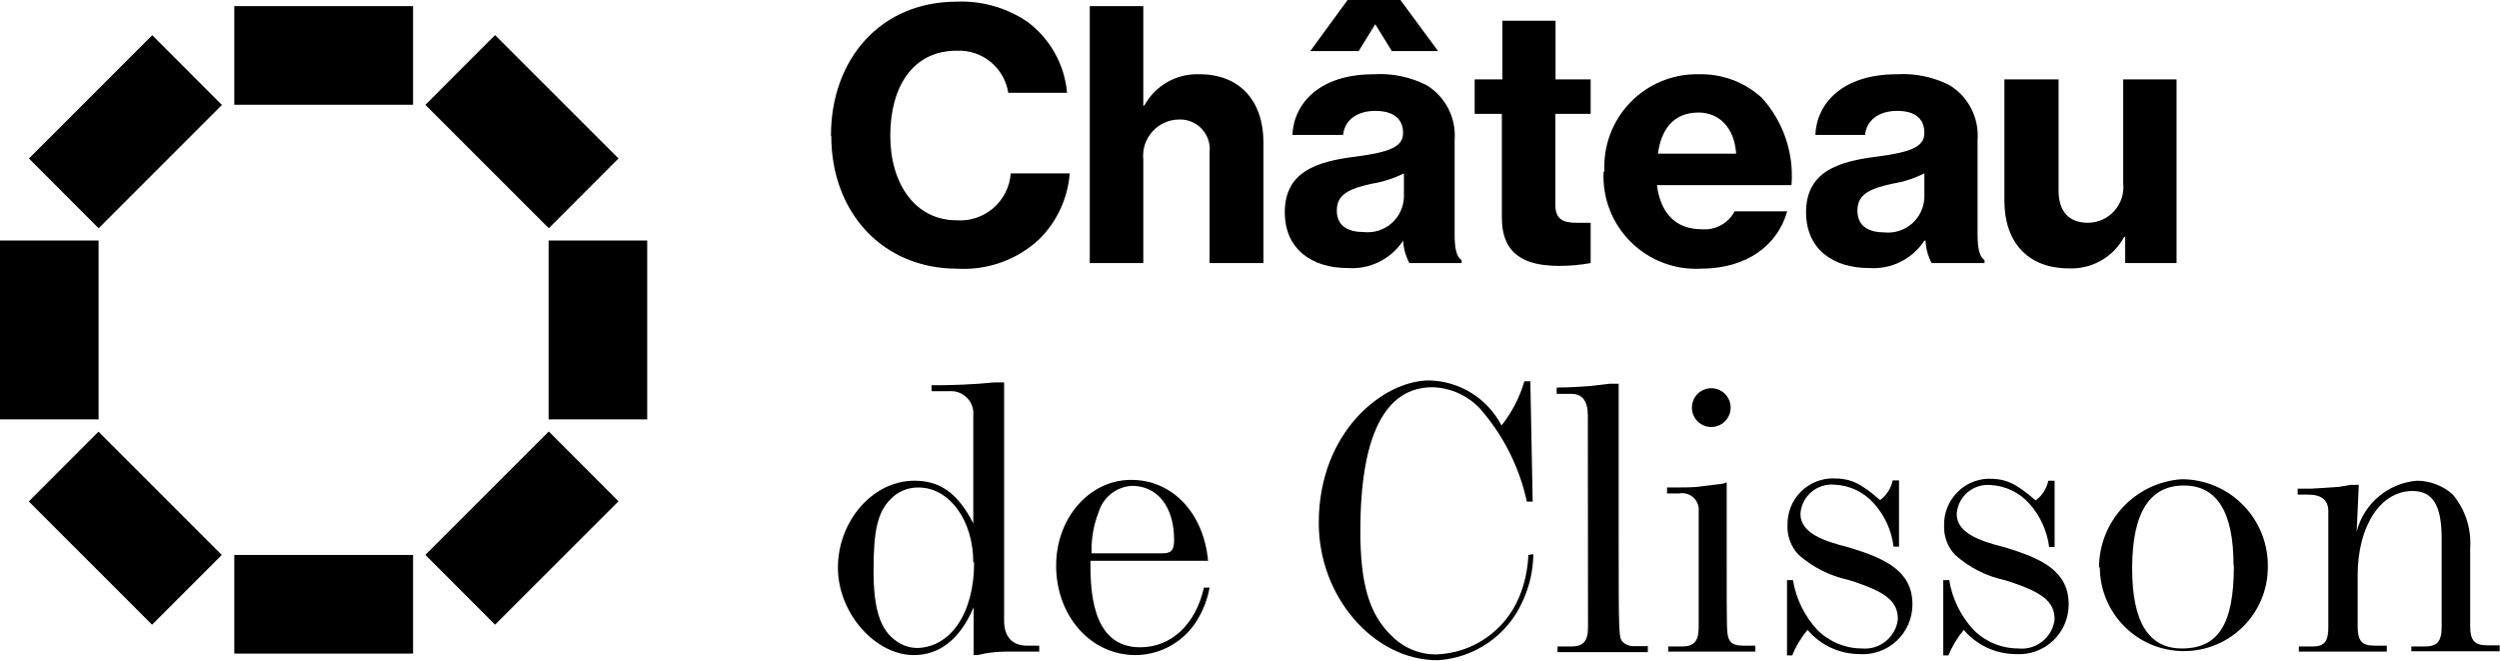
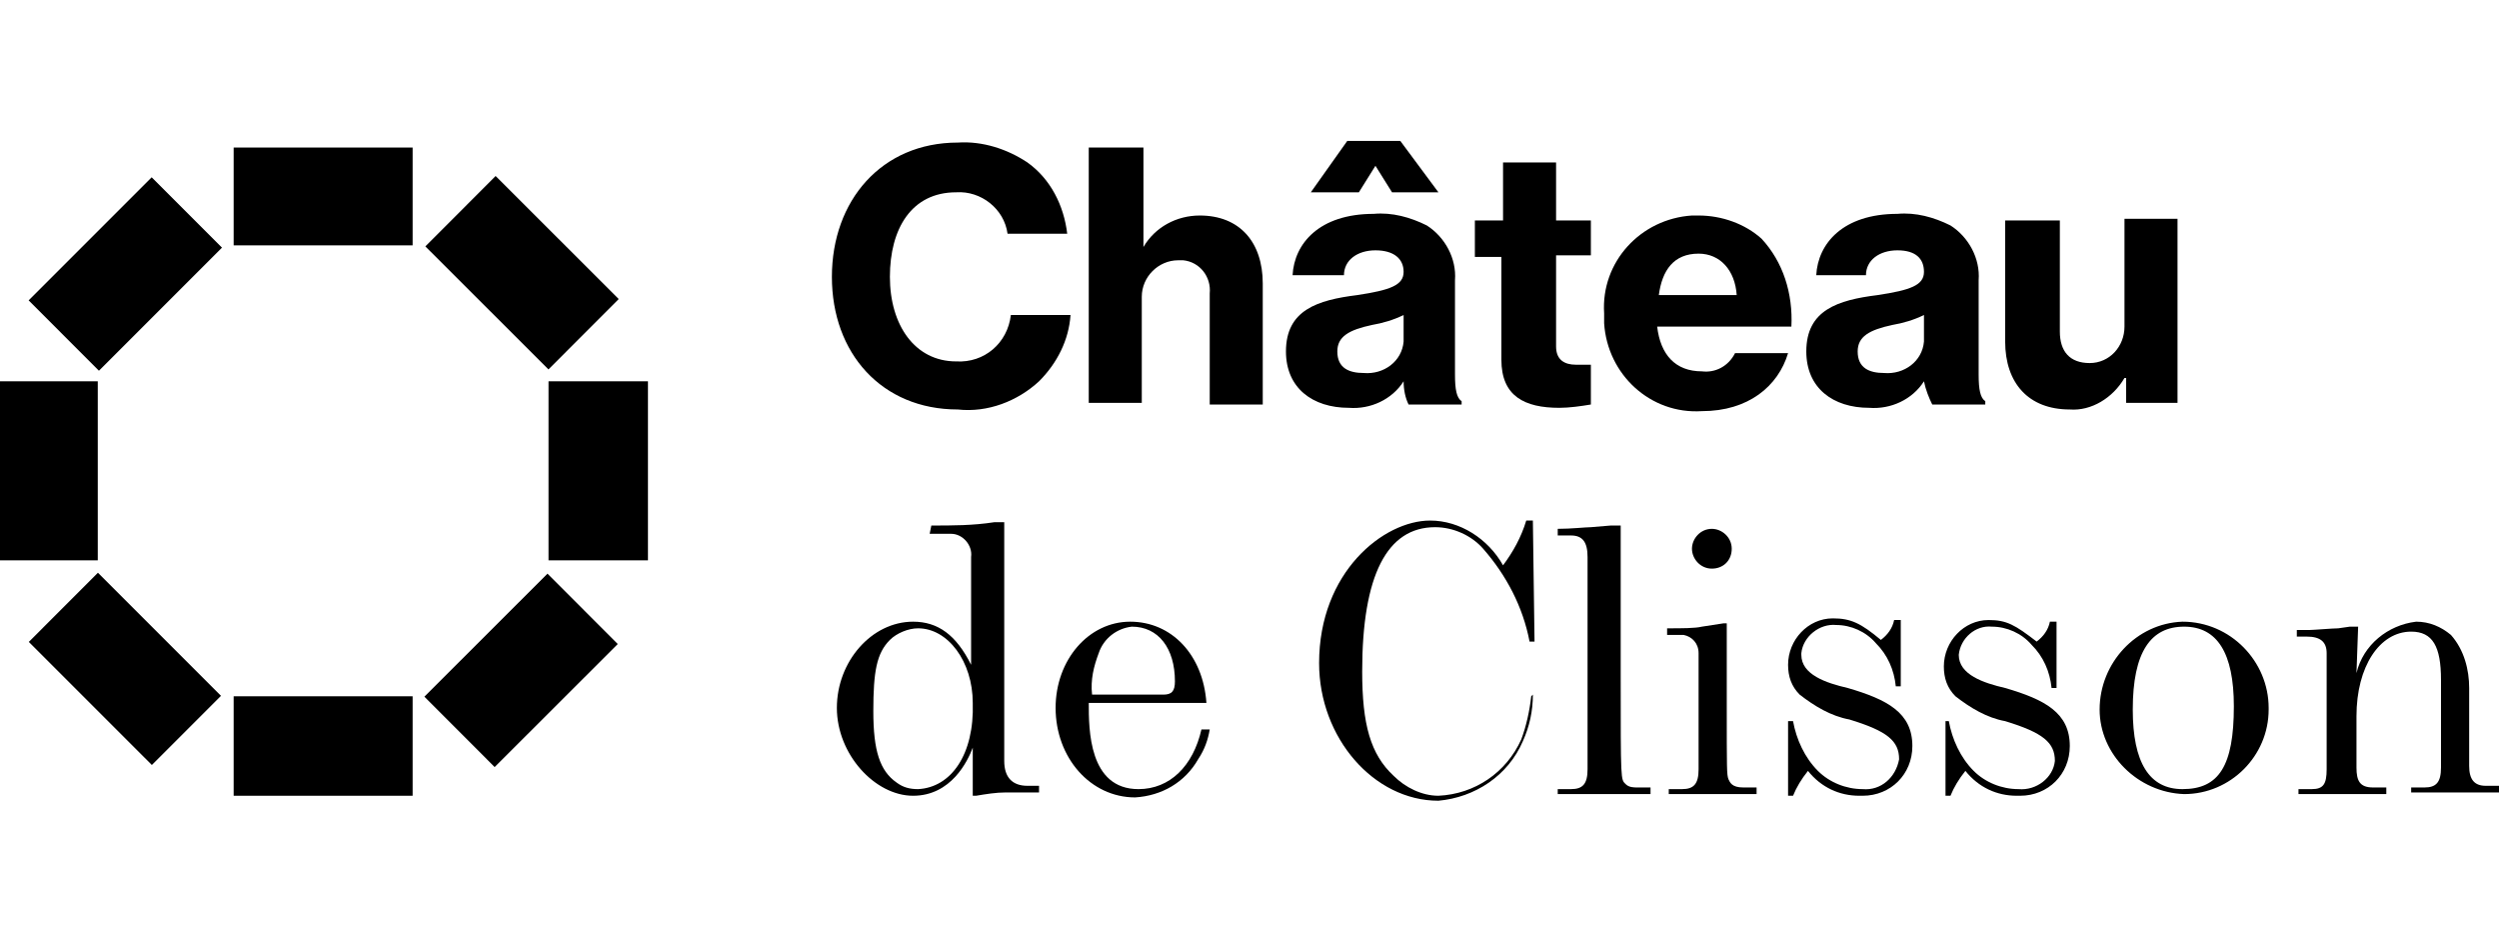
- <svg xmlns="http://www.w3.org/2000/svg" viewBox="0 0 150.82 39.83">
-   <g id="Calque_2" data-name="Calque 2">
-     <g id="Calque_1-2" data-name="Calque 1">
-       <path d="M50.15,8.19c0-4.63,3-8.09,7.6-8.09A7.08,7.08,0,0,1,62,1.31,6,6,0,0,1,64.4,5.6H60.85a3,3,0,0,0-3.12-2.54c-2.65,0-4,2.19-4,5.13s1.54,5.1,4,5.1A3.06,3.06,0,0,0,61,10.46h3.56a6.26,6.26,0,0,1-1.87,4,6.68,6.68,0,0,1-4.92,1.75c-4.52,0-7.6-3.42-7.6-8" />
-       <path d="M69,6.37h.06a3.63,3.63,0,0,1,3.34-1.89c2.43,0,3.85,1.62,3.85,4.1v7.29H73V9.21a1.79,1.79,0,0,0-1.85-2A2.19,2.19,0,0,0,69,9.62v6.25H65.77V.37H69V4.65c0,.1,0,1,0,1.72" />
-       <path d="M84.73,11.89V10.46a6.77,6.77,0,0,1-1.92.62c-1.44.31-2.13.67-2.13,1.63S81.41,14,82.31,14a2.19,2.19,0,0,0,2.42-2.13M81.33,0h3.19l2.27,3.08H84L83,1.46h0l-1,1.62H79.08Zm3.35,14.52h0a3.68,3.68,0,0,1-3.35,1.65c-2.19,0-3.79-1.17-3.79-3.36,0-2.46,1.93-3.08,4.35-3.37,2-.27,2.79-.59,2.79-1.42S84.12,6.69,83,6.69s-1.86.58-1.94,1.45H78c.08-1.89,1.62-3.66,4.91-3.66a6.19,6.19,0,0,1,3.19.66,3.56,3.56,0,0,1,1.69,3.32v5.68c0,.88.12,1.36.42,1.55v.18H85.06a3.27,3.27,0,0,1-.38-1.35" />
-       <path d="M89,4.79h1.67V1.25h3.21V4.79H96V6.87H93.87v5.5c0,.84.46,1.07,1.23,1.07.21,0,.54,0,.75,0H96v2.43a10.15,10.15,0,0,1-1.9.17c-2.06,0-3.46-.67-3.46-2.92V6.87H89Z" />
-       <path d="M100.06,9.27h4.72c-.1-1.54-1-2.48-2.27-2.48-1.5,0-2.25,1-2.45,2.48m-3.23,1.08a5.58,5.58,0,0,1,5.68-5.87,5.43,5.43,0,0,1,3.82,1.42,7,7,0,0,1,1.79,5.27H100c.21,1.66,1.11,2.66,2.69,2.66a2.05,2.05,0,0,0,2-1.08h3.17c-.56,2-2.38,3.46-5.23,3.46a5.58,5.58,0,0,1-5.85-5.86" />
-       <path d="M116.14,11.89V10.46a6.77,6.77,0,0,1-1.92.62c-1.44.31-2.12.67-2.12,1.63s.72,1.31,1.62,1.31a2.19,2.19,0,0,0,2.42-2.13m0,2.63h0a3.68,3.68,0,0,1-3.35,1.65c-2.19,0-3.79-1.17-3.79-3.36,0-2.46,1.94-3.08,4.35-3.37,2-.27,2.79-.59,2.79-1.42s-.52-1.33-1.64-1.33-1.86.58-1.94,1.45h-3c.08-1.89,1.62-3.66,4.92-3.66a6.18,6.18,0,0,1,3.18.66,3.56,3.56,0,0,1,1.69,3.32v5.68c0,.88.13,1.36.42,1.55v.18h-3.19a3.15,3.15,0,0,1-.37-1.35" />
-       <path d="M128.26,15.87V14.29h-.06a3.61,3.61,0,0,1-3.34,1.9c-2.52,0-3.89-1.63-3.89-4.07V4.79h3.27V11.5c0,1.23.6,1.94,1.77,1.94a2.15,2.15,0,0,0,2.13-2.38V4.79h3.22V15.87Z" />
-       <path d="M58.74,33.93c0-2.55-1.45-4.52-3.31-4.52a2.29,2.29,0,0,0-1.71.73c-.76.79-1,1.91-1,4.26s.4,3.62,1.4,4.29a2.14,2.14,0,0,0,1.27.4c2-.07,3.4-2.11,3.4-5.16M56.22,23.24A35.91,35.91,0,0,0,60,23.07l.27,0h.33V37.43c0,1,.5,1.52,1.38,1.52h.74v.36H60.76a7.25,7.25,0,0,0-1.76.21h-.24V36.64c-.35.79-1.31,2.88-3.61,2.88s-4.58-2.5-4.58-5.28S52.65,29,55.19,29c1.55,0,2.62.76,3.55,2.57V25.05a1.34,1.34,0,0,0-1.43-1.45H56.22Z" />
-       <path d="M70.17,33.38c.52,0,.69-.19.69-.81,0-2-1-3.26-2.55-3.26a2.23,2.23,0,0,0-2,1.57,6.25,6.25,0,0,0-.43,2.5ZM73,35.45a5.64,5.64,0,0,1-.66,1.81,4.39,4.39,0,0,1-3.81,2.26c-2.72,0-4.79-2.38-4.79-5.4,0-2.86,2-5.17,4.53-5.17s4.38,2.05,4.64,4.88h-7.1c0,1.6,0,5.22,3,5.22,1.88,0,3.35-1.38,3.85-3.6Z" />
-       <path d="M92.54,33.43a6.92,6.92,0,0,1-.64,2.83,6,6,0,0,1-5.14,3.57c-3.86,0-7.17-3.83-7.17-8.28,0-5.52,3.91-8.6,6.67-8.6a5.05,5.05,0,0,1,4.36,2.72A7.85,7.85,0,0,0,92,23h.36l.14,7.26h-.35a12.55,12.55,0,0,0-2.81-5.59,4.11,4.11,0,0,0-2.88-1.31c-2.88,0-4.36,2.93-4.36,8.67,0,3.16.52,5,1.86,6.3a3.75,3.75,0,0,0,2.71,1.15,5.62,5.62,0,0,0,5-3.43,7.34,7.34,0,0,0,.57-2.57Z" />
-       <path d="M95.83,25.07c0-.88-.33-1.31-1-1.31h-.88v-.38c.83,0,1.69-.07,2-.09l1.19-.14h.55c0,4.19,0,7,0,9,0,6.47,0,6.33.29,6.62a1,1,0,0,0,.71.21h.76v.36H94V39h.84c.71,0,1-.31,1-1.16Z" />
-       <path d="M102.11,24.6a1.17,1.17,0,1,1,1.17,1.16,1.17,1.17,0,0,1-1.17-1.16m2.1,4.5c0,1.64,0,3.26,0,4.88,0,4,0,4.16.11,4.52.08.17.17.45.86.45h.76v.36h-5.26V39h.84c.71,0,1-.31,1-1.16v-7a1,1,0,0,0-1.19-1.07h-.72v-.36c.91,0,1.74,0,2.07-.07l1.29-.16Z" />
-       <path d="M108.21,35A5.77,5.77,0,0,0,109.68,38a3.81,3.81,0,0,0,2.69,1.12,2,2,0,0,0,2.17-1.76c0-1.09-.71-1.67-3-2.38a6.62,6.62,0,0,1-3-1.52,2.43,2.43,0,0,1-.66-1.79,2.75,2.75,0,0,1,2.73-2.81c1.07,0,1.65.26,2.86,1.31a2,2,0,0,0,.76-1.19h.38v4h-.33a4.74,4.74,0,0,0-1.17-2.59,3.35,3.35,0,0,0-2.38-1.15A1.89,1.89,0,0,0,108.66,31c0,1.19,1.5,1.66,2.83,2,2.36.69,3.93,1.48,3.93,3.46a3,3,0,0,1-3.21,3A4.13,4.13,0,0,1,109.09,38a5.88,5.88,0,0,0-.93,1.54h-.31V35Z" />
-       <path d="M117.64,35A5.77,5.77,0,0,0,119.11,38a3.81,3.81,0,0,0,2.69,1.12A2,2,0,0,0,124,37.38c0-1.09-.72-1.67-3-2.38a6.55,6.55,0,0,1-3-1.52,2.44,2.44,0,0,1-.67-1.79A2.76,2.76,0,0,1,120,28.88c1.07,0,1.64.26,2.86,1.31a2,2,0,0,0,.76-1.19H124v4h-.33a4.82,4.82,0,0,0-1.17-2.59,3.37,3.37,0,0,0-2.38-1.15A1.88,1.88,0,0,0,118.09,31c0,1.19,1.5,1.66,2.83,2,2.36.69,3.93,1.48,3.93,3.46a3,3,0,0,1-3.22,3A4.12,4.12,0,0,1,118.52,38a5.88,5.88,0,0,0-.93,1.54h-.31V35Z" />
-       <path d="M134.8,34.12c0-3.24-1-4.83-3-4.83s-3.12,1.54-3.12,5c0,3.24,1,4.83,3,4.83,2.21,0,3.14-1.47,3.14-5m-8.14.14a5.36,5.36,0,0,1,5-5.35,5.21,5.21,0,0,1,5.19,5.3,5.07,5.07,0,1,1-10.14,0" />
-       <path d="M142.23,32.07A4.11,4.11,0,0,1,145.87,29a3.32,3.32,0,0,1,2.14.81,4.54,4.54,0,0,1,1.07,3.24v4.72c0,.85.26,1.16,1,1.16h.78v.36h-5.33V39h.83c.72,0,1-.31,1-1.16V32.48c0-2-.54-2.86-1.76-2.86-1.93,0-3.31,2.12-3.31,5.09v3.08c0,.85.24,1.16,1,1.16h.76v.36h-5.31V39h.83c.72,0,.95-.31.95-1.16v-7c0-.67-.42-1-1.21-1h-.64v-.36h.81c.16,0,1.43-.09,1.69-.11l.71-.12h.48Z" />
-       <rect x="14.14" y="0.37" width="10.79" height="5.95" />
-       <rect x="14.14" y="33.48" width="10.79" height="5.95" />
-       <rect y="14.51" width="5.95" height="10.79" />
-       <rect x="33.11" y="14.51" width="5.95" height="10.79" />
-       <rect x="2.31" y="4.97" width="10.52" height="5.95" transform="translate(-3.4 7.68) rotate(-44.99)" />
-       <rect x="28.52" y="2.68" width="5.95" height="10.53" transform="translate(3.62 24.61) rotate(-45.03)" />
-       <rect x="4.59" y="26.6" width="5.95" height="10.52" transform="translate(-20.32 14.69) rotate(-45.01)" />
-       <rect x="26.24" y="28.89" width="10.53" height="5.95" transform="translate(-13.31 31.58) rotate(-44.97)" />
+ <svg xmlns="http://www.w3.org/2000/svg" version="1.1" id="Calque_1" x="0px" y="0px" viewBox="0 0 150.8 56.7" style="enable-background:new 0 0 150.8 56.7;" xml:space="preserve">
+   <style type="text/css">
+ 	.st0{fill:none;}
+ </style>
+   <g id="Calque_2_1_">
+     <g id="Calque_1-2">
+       <path d="M50.2,16.7c0-4.6,3-8.1,7.6-8.1c1.5-0.1,3,0.4,4.2,1.2c1.4,1,2.2,2.6,2.4,4.3h-3.6c-0.2-1.5-1.6-2.6-3.1-2.5    c-2.7,0-4,2.2-4,5.1s1.5,5.1,4,5.1c1.7,0.1,3.1-1.1,3.3-2.8h3.6c-0.1,1.5-0.8,2.9-1.9,4c-1.3,1.2-3.1,1.9-4.9,1.7    C53.2,24.7,50.2,21.3,50.2,16.7" />
+       <path d="M69,14.9L69,14.9c0.7-1.2,2-1.9,3.4-1.9c2.4,0,3.8,1.6,3.8,4.1v7.3H73v-6.7c0.1-1-0.6-1.9-1.6-2c-0.1,0-0.2,0-0.3,0    c-1.2,0-2.2,1-2.2,2.2c0,0.1,0,0.1,0,0.2v6.2h-3.2V8.9H69v4.3C69,13.3,69,14.2,69,14.9" />
+       <path d="M84.7,20.4V19c-0.6,0.3-1.3,0.5-1.9,0.6c-1.4,0.3-2.1,0.7-2.1,1.6c0,1,0.7,1.3,1.6,1.3c1.2,0.1,2.3-0.7,2.4-1.9    C84.7,20.5,84.7,20.4,84.7,20.4 M81.3,8.5h3.2l2.3,3.1H84L83,10l0,0l-1,1.6h-2.9L81.3,8.5z M84.7,23L84.7,23    c-0.7,1.1-2,1.7-3.3,1.6c-2.2,0-3.8-1.2-3.8-3.4c0-2.5,1.9-3.1,4.3-3.4c2-0.3,2.8-0.6,2.8-1.4s-0.6-1.3-1.7-1.3s-1.9,0.6-1.9,1.5    H78c0.1-1.9,1.6-3.7,4.9-3.7c1.1-0.1,2.2,0.2,3.2,0.7c1.1,0.7,1.8,2,1.7,3.3v5.7c0,0.9,0.1,1.4,0.4,1.6v0.2H85    C84.8,24,84.7,23.5,84.7,23" />
+       <path d="M89,13.3h1.7V9.8h3.2v3.5H96v2.1h-2.1v5.5c0,0.8,0.5,1.1,1.2,1.1c0.2,0,0.5,0,0.8,0H96v2.4c-0.6,0.1-1.3,0.2-1.9,0.2    c-2.1,0-3.5-0.7-3.5-2.9v-6.2H89V13.3z" />
+       <path d="M100.1,17.8h4.7c-0.1-1.5-1-2.5-2.3-2.5C101,15.3,100.3,16.3,100.1,17.8 M96.8,18.9c-0.2-3.1,2.2-5.7,5.3-5.9    c0.1,0,0.3,0,0.4,0c1.4,0,2.8,0.5,3.8,1.4c1.3,1.4,1.9,3.3,1.8,5.3H100c0.2,1.7,1.1,2.7,2.7,2.7c0.8,0.1,1.6-0.3,2-1.1h3.2    c-0.6,2-2.4,3.5-5.2,3.5c-3.1,0.2-5.7-2.2-5.9-5.3C96.8,19.2,96.8,19,96.8,18.9" />
+       <path d="M116.1,20.4V19c-0.6,0.3-1.3,0.5-1.9,0.6c-1.4,0.3-2.1,0.7-2.1,1.6c0,1,0.7,1.3,1.6,1.3c1.2,0.1,2.3-0.7,2.4-1.9    C116.1,20.5,116.1,20.5,116.1,20.4 M116.1,23L116.1,23c-0.7,1.1-2,1.7-3.3,1.6c-2.2,0-3.8-1.2-3.8-3.4c0-2.5,1.9-3.1,4.3-3.4    c2-0.3,2.8-0.6,2.8-1.4s-0.5-1.3-1.6-1.3s-1.9,0.6-1.9,1.5h-3c0.1-1.9,1.6-3.7,4.9-3.7c1.1-0.1,2.2,0.2,3.2,0.7    c1.1,0.7,1.8,2,1.7,3.3v5.7c0,0.9,0.1,1.4,0.4,1.6v0.2h-3.2C116.4,24,116.2,23.5,116.1,23" />
+       <path d="M128.3,24.4v-1.6h-0.1c-0.7,1.2-2,2-3.3,1.9c-2.5,0-3.9-1.6-3.9-4.1v-7.3h3.3V20c0,1.2,0.6,1.9,1.8,1.9    c1.2,0,2.1-1,2.1-2.2c0-0.1,0-0.1,0-0.2v-6.3h3.2v11.1h-3.1V24.4z" />
+       <path d="M58.7,42.4c0-2.5-1.5-4.5-3.3-4.5c-0.6,0-1.3,0.3-1.7,0.7c-0.8,0.8-1,1.9-1,4.3s0.4,3.6,1.4,4.3c0.4,0.3,0.8,0.4,1.3,0.4    C57.4,47.5,58.8,45.5,58.7,42.4 M56.2,31.7c1.3,0,2.5,0,3.8-0.2h0.3h0.3v14.4c0,1,0.5,1.5,1.4,1.5h0.7v0.4h-2    c-0.6,0-1.2,0.1-1.8,0.2h-0.2v-2.9c-0.3,0.8-1.3,2.9-3.6,2.9s-4.6-2.5-4.6-5.3s2.1-5.2,4.6-5.2c1.5,0,2.6,0.8,3.5,2.6v-6.5    c0.1-0.7-0.5-1.4-1.2-1.4c-0.1,0-0.1,0-0.2,0h-1.1L56.2,31.7L56.2,31.7z" />
+       <path d="M70.2,41.9c0.5,0,0.7-0.2,0.7-0.8c0-2-1-3.3-2.6-3.3c-0.9,0.1-1.7,0.7-2,1.6c-0.3,0.8-0.5,1.6-0.4,2.5H70.2z M73,44    c-0.1,0.6-0.3,1.2-0.7,1.8c-0.8,1.4-2.2,2.2-3.8,2.3c-2.7,0-4.8-2.4-4.8-5.4c0-2.9,2-5.2,4.5-5.2s4.4,2,4.6,4.9h-7.1    c0,1.6,0,5.2,3,5.2c1.9,0,3.3-1.4,3.8-3.6H73z" />
+       <path d="M92.5,41.9c0,1-0.2,1.9-0.6,2.8c-0.9,2.1-2.9,3.4-5.1,3.6c-3.9,0-7.2-3.8-7.2-8.3c0-5.5,3.9-8.6,6.7-8.6    c1.8,0,3.5,1.1,4.4,2.7c0.6-0.8,1.1-1.7,1.4-2.7h0.4l0.1,7.3h-0.3c-0.4-2.1-1.4-4-2.8-5.6c-0.7-0.8-1.8-1.3-2.9-1.3    c-2.9,0-4.4,2.9-4.4,8.7c0,3.2,0.5,5,1.9,6.3c0.7,0.7,1.7,1.2,2.7,1.2c2.2-0.1,4.1-1.4,5-3.4c0.3-0.8,0.5-1.7,0.6-2.6L92.5,41.9z" />
+       <path d="M95.8,33.6c0-0.9-0.3-1.3-1-1.3H94v-0.4c0.8,0,1.7-0.1,2-0.1l1.2-0.1h0.6c0,4.2,0,7,0,9c0,6.5,0,6.3,0.3,6.6    c0.2,0.2,0.5,0.2,0.7,0.2h0.8v0.4H94v-0.3h0.8c0.7,0,1-0.3,1-1.2V33.6z" />
+       <path d="M102.1,33.1c0-0.6,0.5-1.2,1.2-1.2c0.6,0,1.2,0.5,1.2,1.2s-0.5,1.2-1.2,1.2l0,0C102.6,34.3,102.1,33.7,102.1,33.1     M104.2,37.6c0,1.6,0,3.3,0,4.9c0,4,0,4.2,0.1,4.5c0.1,0.2,0.2,0.5,0.9,0.5h0.8v0.4h-5.3v-0.3h0.8c0.7,0,1-0.3,1-1.2v-7    c0-0.6-0.4-1-0.9-1.1c-0.1,0-0.2,0-0.3,0h-0.7v-0.4c0.9,0,1.7,0,2.1-0.1l1.3-0.2L104.2,37.6z" />
+       <path d="M108.2,43.5c0.2,1.1,0.7,2.2,1.5,3c0.7,0.7,1.7,1.1,2.7,1.1c1.1,0.1,2-0.7,2.2-1.8c0-1.1-0.7-1.7-3-2.4    c-1.1-0.2-2.1-0.8-3-1.5c-0.5-0.5-0.7-1.1-0.7-1.8c0-1.5,1.2-2.8,2.7-2.8l0,0c1.1,0,1.7,0.3,2.9,1.3c0.4-0.3,0.7-0.7,0.8-1.2h0.4    v4h-0.3c-0.1-1-0.5-1.9-1.2-2.6c-0.6-0.7-1.5-1.1-2.4-1.1c-1-0.1-2,0.7-2.1,1.7c0,0,0,0,0,0.1c0,1.2,1.5,1.7,2.8,2    c2.4,0.7,3.9,1.5,3.9,3.5c0,1.7-1.3,3-3,3c-0.1,0-0.1,0-0.2,0c-1.2,0-2.3-0.5-3.1-1.5c-0.4,0.5-0.7,1-0.9,1.5h-0.3v-4.5H108.2z" />
+       <path d="M117.6,43.5c0.2,1.1,0.7,2.2,1.5,3c0.7,0.7,1.7,1.1,2.7,1.1c1.1,0.1,2.1-0.7,2.2-1.7c0-1.1-0.7-1.7-3-2.4    c-1.1-0.2-2.1-0.8-3-1.5c-0.5-0.5-0.7-1.1-0.7-1.8c0-1.5,1.2-2.8,2.7-2.8c1.1,0,1.6,0.3,2.9,1.3c0.4-0.3,0.7-0.7,0.8-1.2h0.4v4    h-0.3c-0.1-1-0.5-1.9-1.2-2.6c-0.6-0.7-1.5-1.1-2.4-1.1c-1-0.1-1.9,0.7-2,1.7l0,0c0,1.2,1.5,1.7,2.8,2c2.4,0.7,3.9,1.5,3.9,3.5    c0,1.7-1.3,3-3,3c-0.1,0-0.2,0-0.2,0c-1.2,0-2.3-0.5-3.1-1.5c-0.4,0.5-0.7,1-0.9,1.5h-0.3v-4.5H117.6z" />
+       <path d="M134.8,42.6c0-3.2-1-4.8-3-4.8s-3.1,1.5-3.1,5c0,3.2,1,4.8,3,4.8C133.9,47.6,134.8,46.2,134.8,42.6 M126.7,42.8    c0-2.8,2.2-5.2,5-5.3c2.9,0,5.2,2.4,5.2,5.2c0,0,0,0,0,0.1c0,2.8-2.3,5.1-5.1,5.1C129,47.8,126.7,45.5,126.7,42.8    C126.7,42.7,126.7,42.7,126.7,42.8" />
+       <path d="M142.2,40.6c0.4-1.7,1.9-2.9,3.6-3.1c0.8,0,1.5,0.3,2.1,0.8c0.8,0.9,1.1,2.1,1.1,3.2v4.7c0,0.8,0.3,1.2,1,1.2h0.8v0.4    h-5.3v-0.3h0.8c0.7,0,1-0.3,1-1.2V41c0-2-0.5-2.9-1.8-2.9c-1.9,0-3.3,2.1-3.3,5.1v3.1c0,0.8,0.2,1.2,1,1.2h0.8v0.4h-5.3v-0.3h0.8    c0.7,0,0.9-0.3,0.9-1.2v-7c0-0.7-0.4-1-1.2-1h-0.6V38h0.8c0.2,0,1.4-0.1,1.7-0.1l0.7-0.1h0.5L142.2,40.6z" />
+       <rect x="14.1" y="8.9" width="10.8" height="5.9" />
+       <rect x="14.1" y="42" width="10.8" height="6" />
+       <rect y="23" width="5.9" height="10.8" />
+       <rect x="33.1" y="23" width="6" height="10.8" />
+       <rect x="2.3" y="13.5" transform="matrix(0.7072 -0.707 0.707 0.7072 -9.4428 10.1977)" width="10.5" height="6" />
+       <rect x="28.5" y="11.2" transform="matrix(0.7067 -0.7075 0.7075 0.7067 -2.3976 27.1113)" width="6" height="10.5" />
+       <rect x="4.6" y="35.1" transform="matrix(0.707 -0.7072 0.7072 0.707 -26.3366 17.1581)" width="5.9" height="10.5" />
+       <rect x="26.2" y="37.4" transform="matrix(0.7075 -0.7067 0.7067 0.7075 -19.3583 34.0788)" width="10.5" height="6" />
    </g>
  </g>
+   <rect class="st0" width="150.8" height="56.7" />
</svg>
